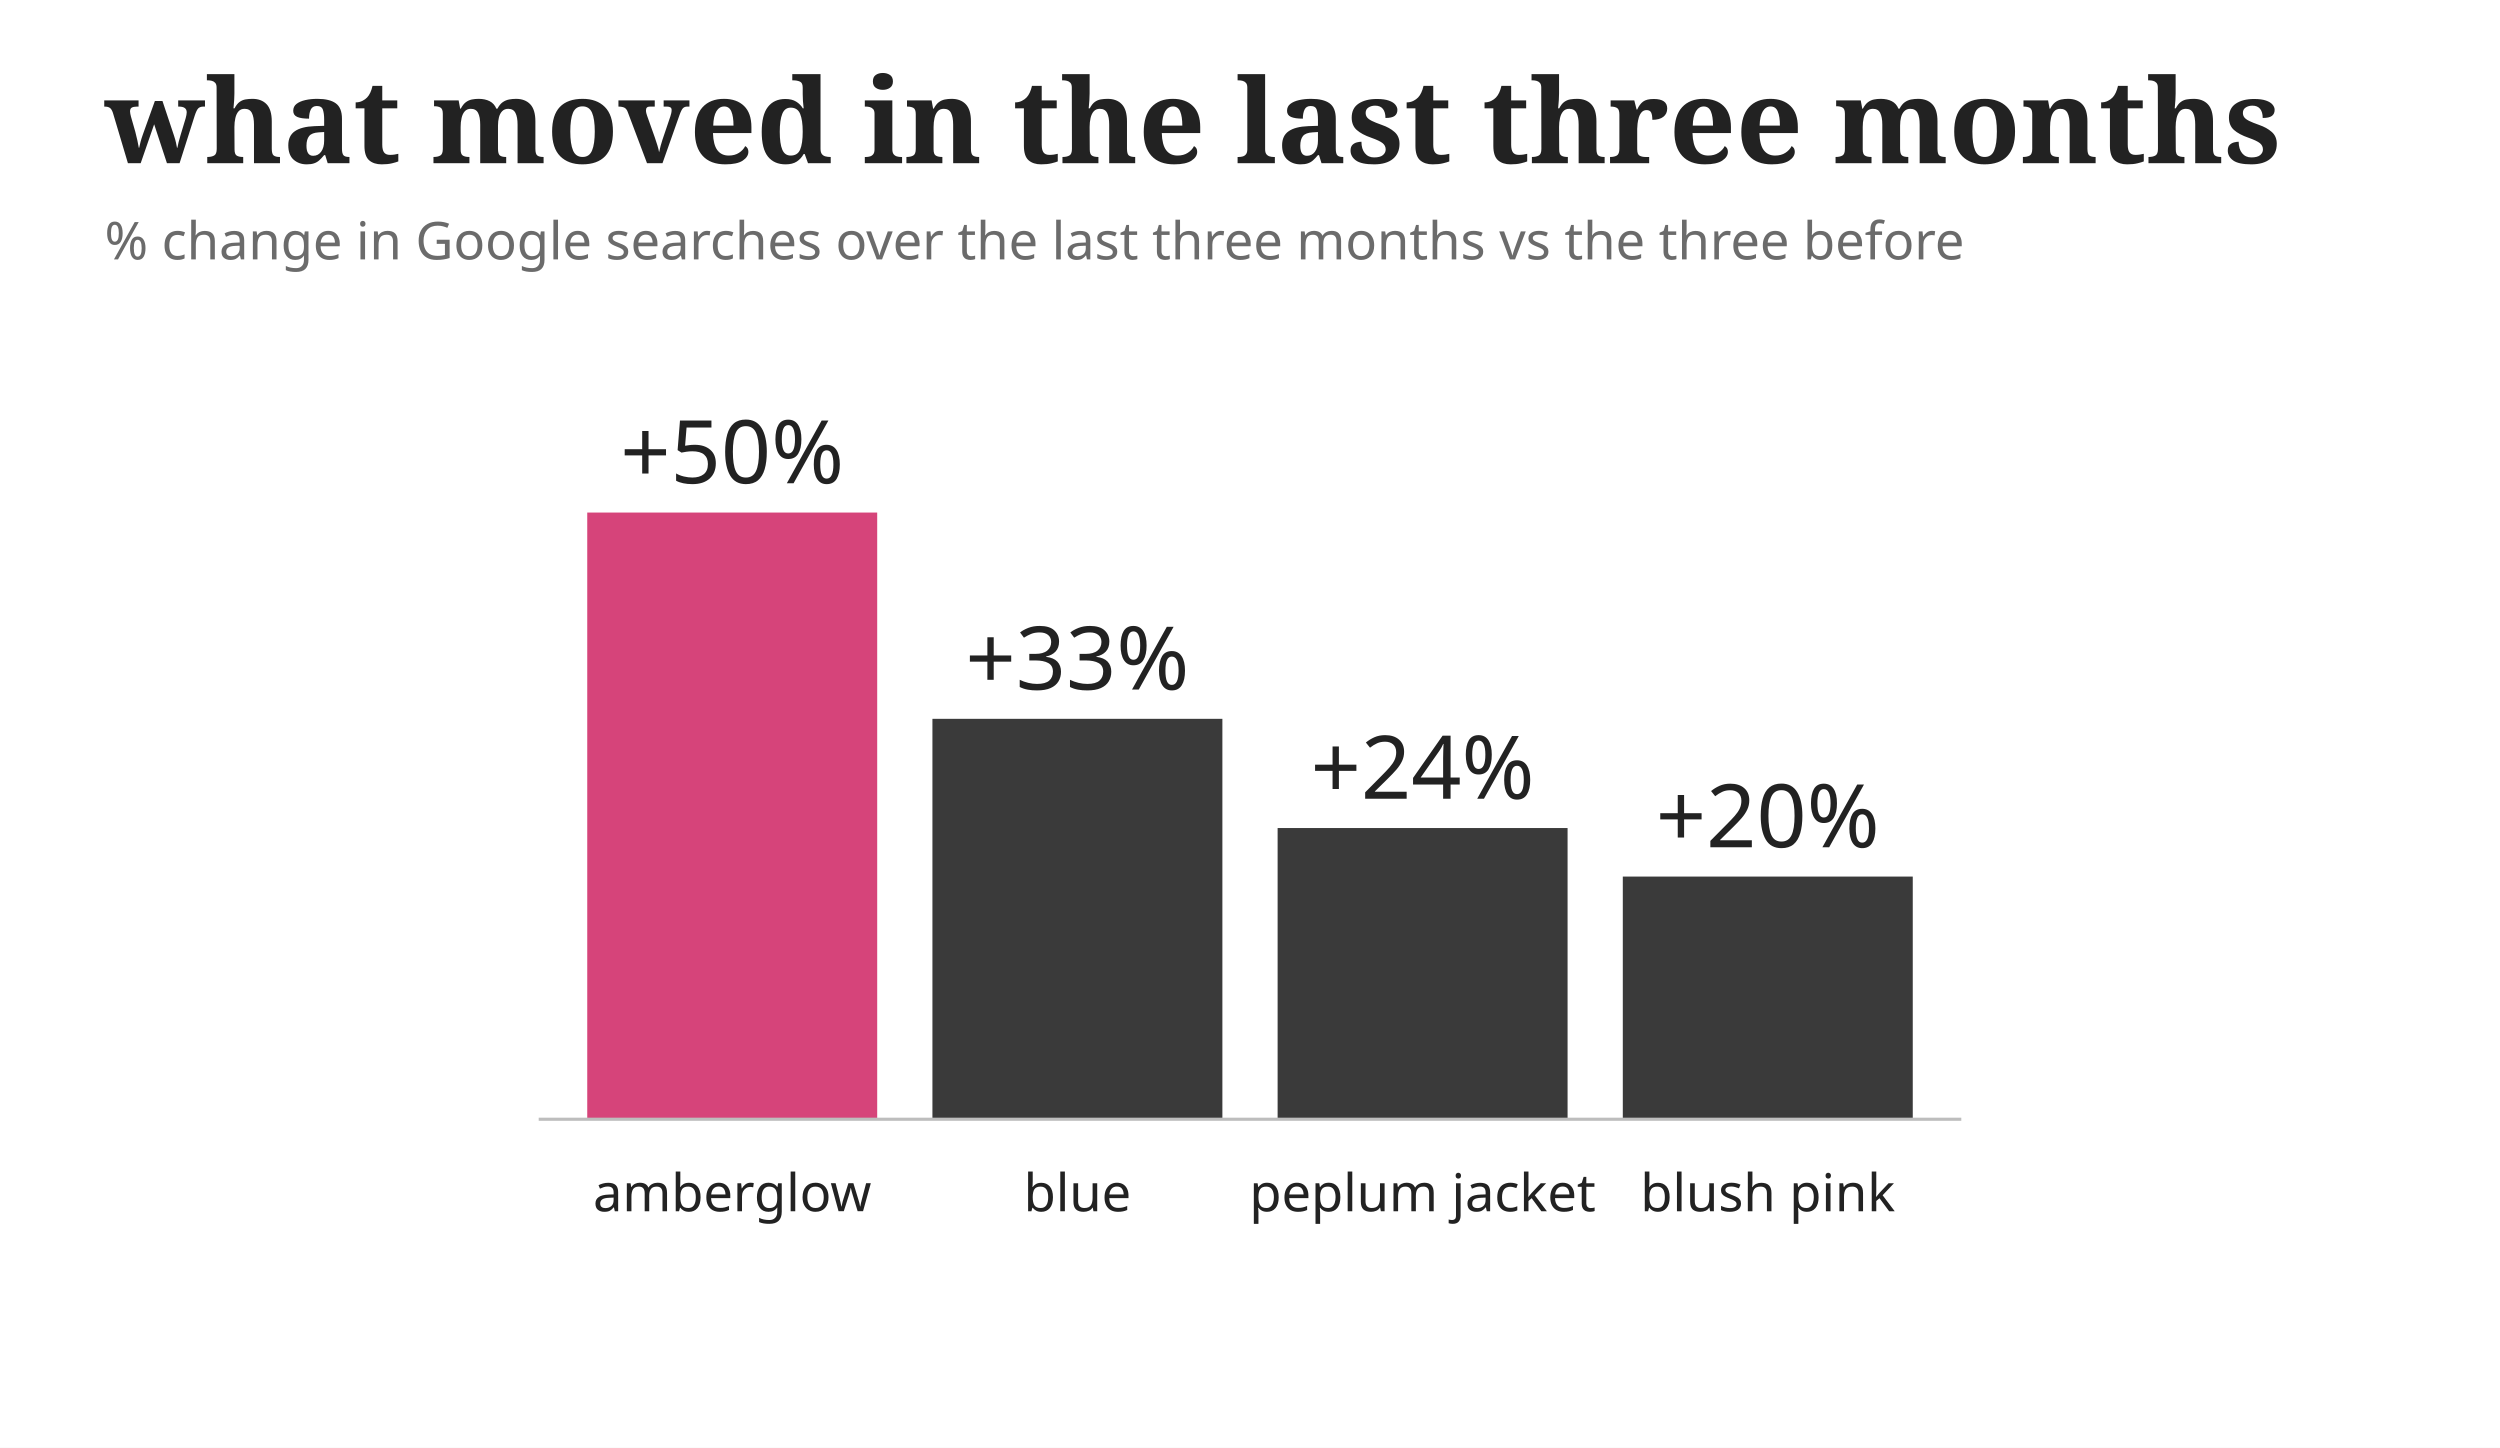
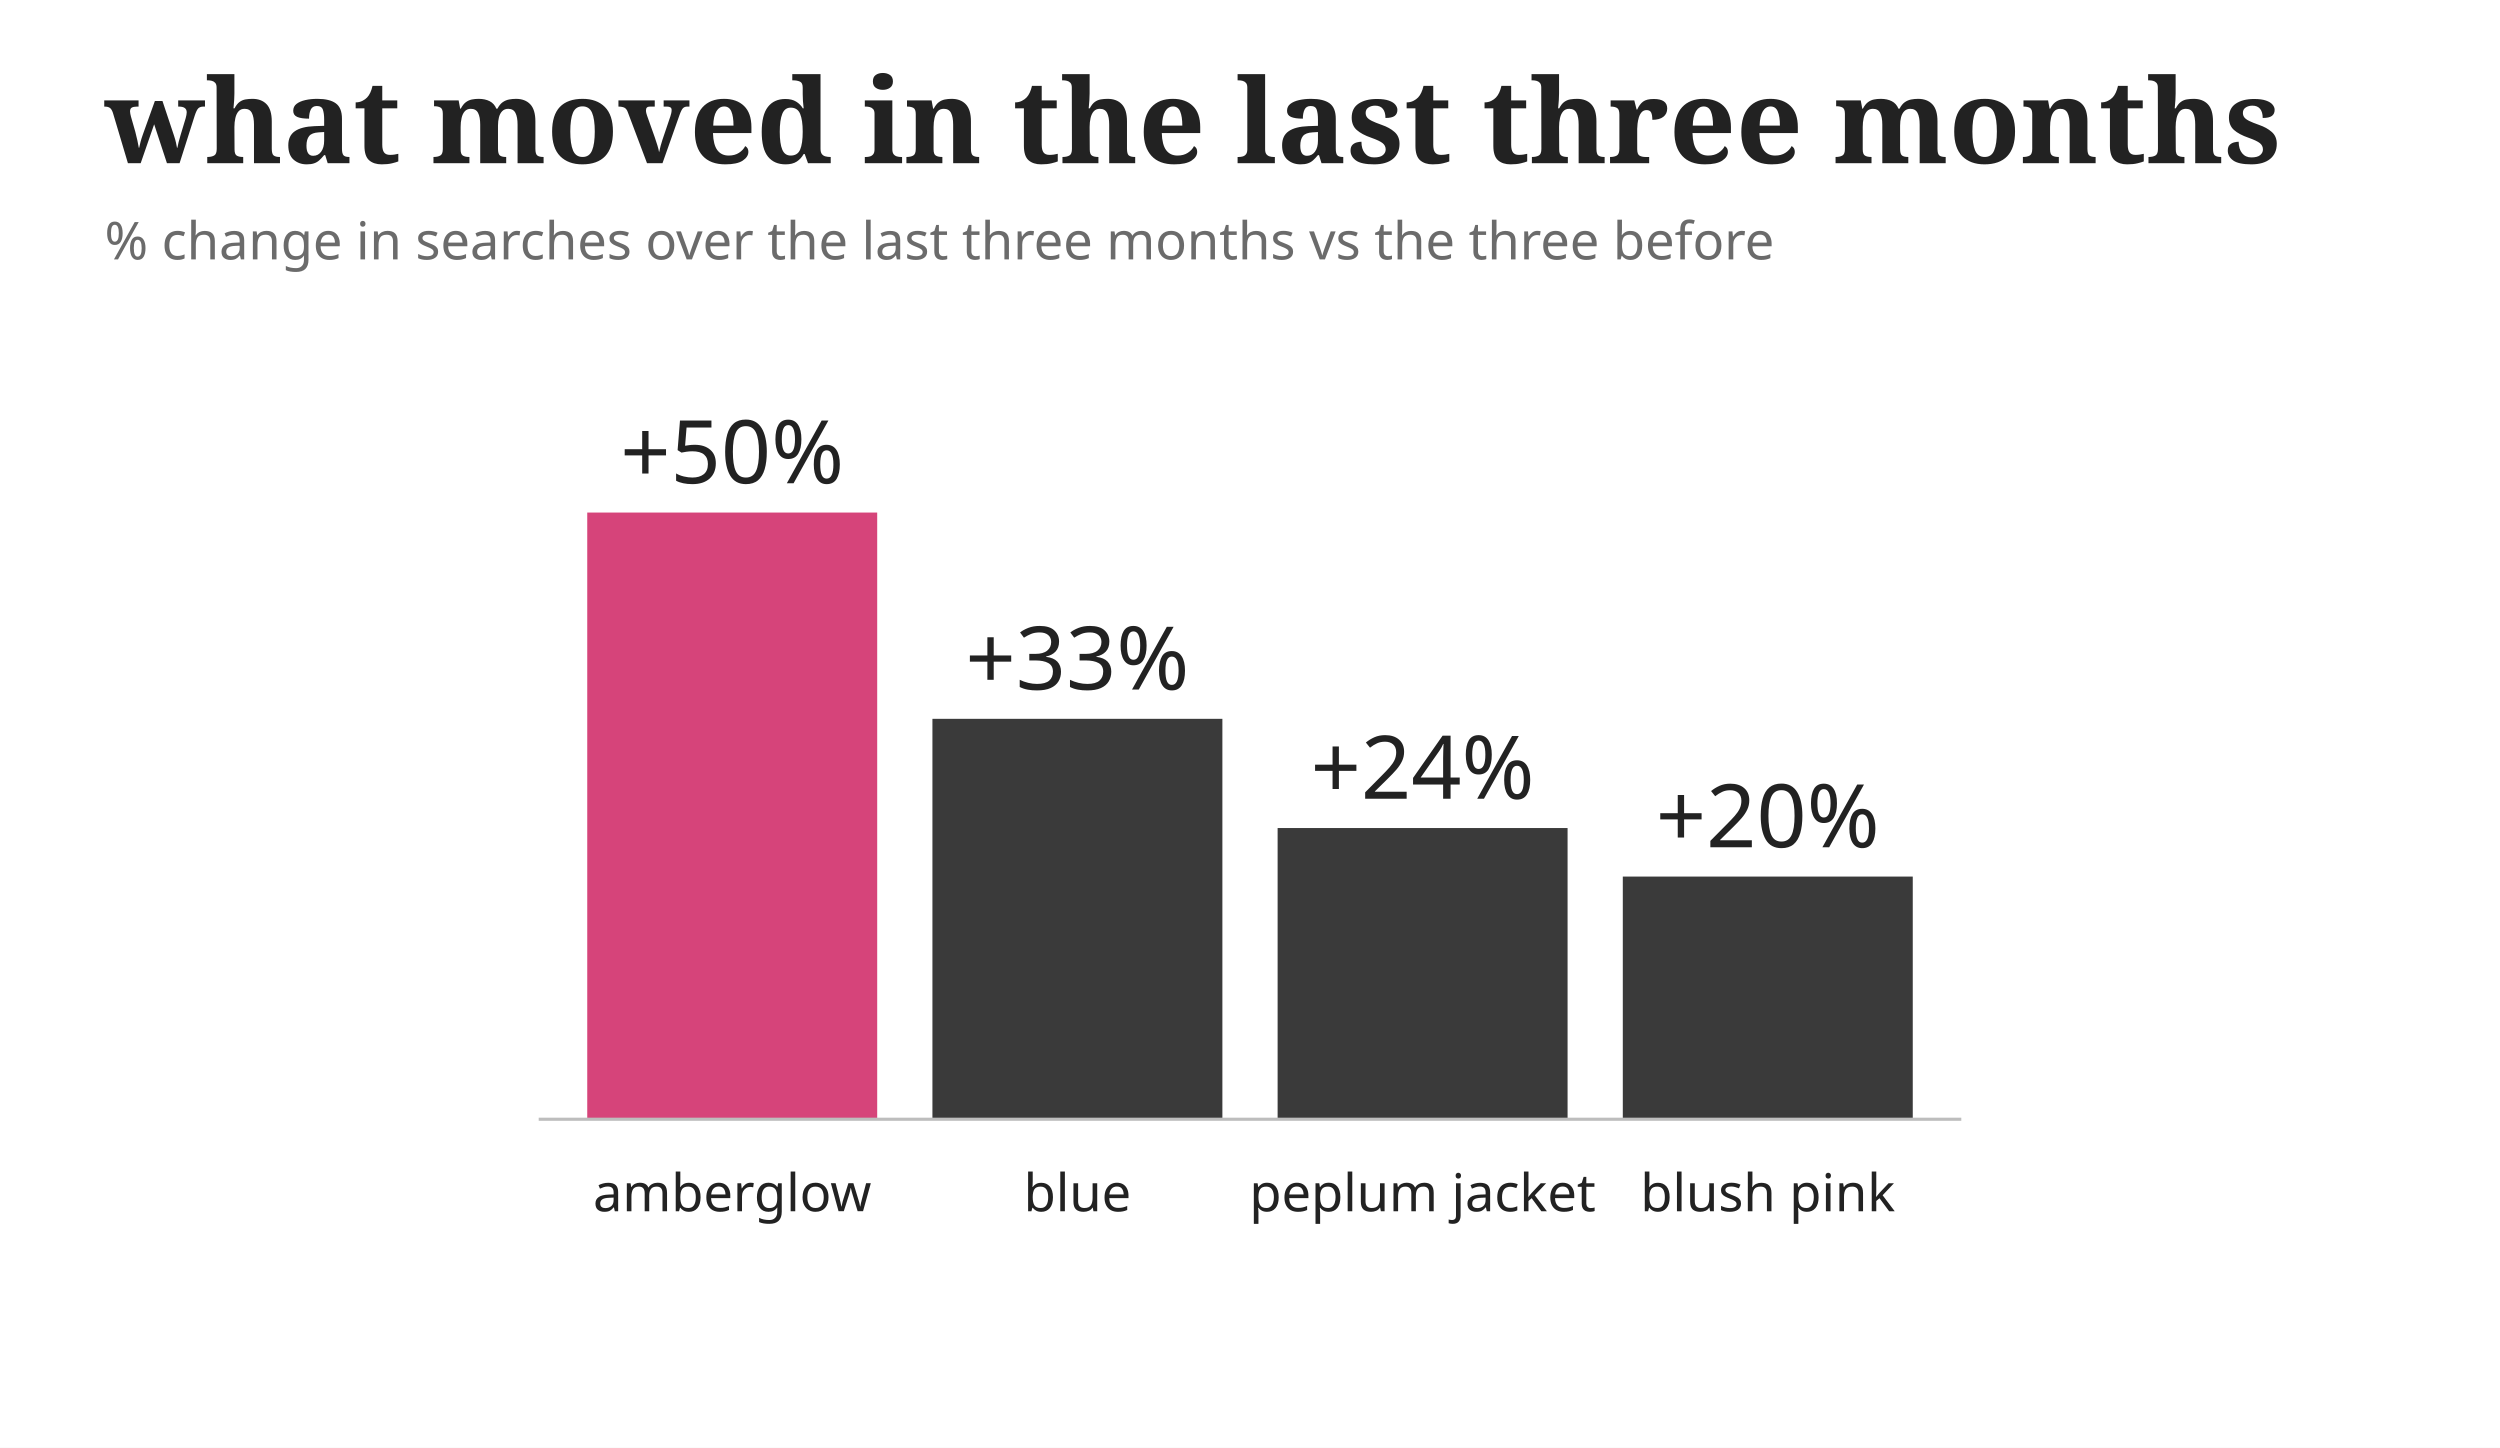
<svg xmlns="http://www.w3.org/2000/svg" viewBox="0 0 1195 692" width="1195" height="692">
  <rect width="1195" height="692" fill="#FFFFFF" />
  <text x="50" y="78" font-family="'Playfair Display', Georgia, serif" font-weight="700" font-size="56" fill="#222222">what moved in the last three months</text>
-   <text x="50" y="124" font-family="'Century Gothic', 'Questrial', 'Avenir', sans-serif" font-size="25" fill="#6B6B6B">% change in Google searches over the last three months vs the three before</text>
+   <text x="50" y="124" font-family="'Century Gothic', 'Questrial', 'Avenir', sans-serif" font-size="25" fill="#6B6B6B">% change in searches over the last three months vs the three before</text>
  <rect x="280.7" y="245.0" width="138.6" height="290.0" fill="#D6447A" />
  <text x="350.0" y="231.0" text-anchor="middle" font-family="'Century Gothic', 'Questrial', 'Avenir', sans-serif" font-size="42" fill="#222222">+50%</text>
  <text x="350.0" y="579" text-anchor="middle" font-family="'Century Gothic', 'Questrial', 'Avenir', sans-serif" font-size="25" fill="#222222">amberglow</text>
  <rect x="445.7" y="343.6" width="138.6" height="191.4" fill="#3A3A3A" />
  <text x="515.0" y="329.6" text-anchor="middle" font-family="'Century Gothic', 'Questrial', 'Avenir', sans-serif" font-size="42" fill="#222222">+33%</text>
  <text x="515.0" y="579" text-anchor="middle" font-family="'Century Gothic', 'Questrial', 'Avenir', sans-serif" font-size="25" fill="#222222">blue</text>
  <rect x="610.7" y="395.8" width="138.6" height="139.2" fill="#3A3A3A" />
  <text x="680.0" y="381.8" text-anchor="middle" font-family="'Century Gothic', 'Questrial', 'Avenir', sans-serif" font-size="42" fill="#222222">+24%</text>
  <text x="680.0" y="579" text-anchor="middle" font-family="'Century Gothic', 'Questrial', 'Avenir', sans-serif" font-size="25" fill="#222222">peplum jacket</text>
  <rect x="775.7" y="419.0" width="138.6" height="116.0" fill="#3A3A3A" />
  <text x="845.0" y="405.0" text-anchor="middle" font-family="'Century Gothic', 'Questrial', 'Avenir', sans-serif" font-size="42" fill="#222222">+20%</text>
  <text x="845.0" y="579" text-anchor="middle" font-family="'Century Gothic', 'Questrial', 'Avenir', sans-serif" font-size="25" fill="#222222">blush pink</text>
  <line x1="257.5" y1="535" x2="937.5" y2="535" stroke="#BDBDBD" stroke-width="1.5" />
</svg>
